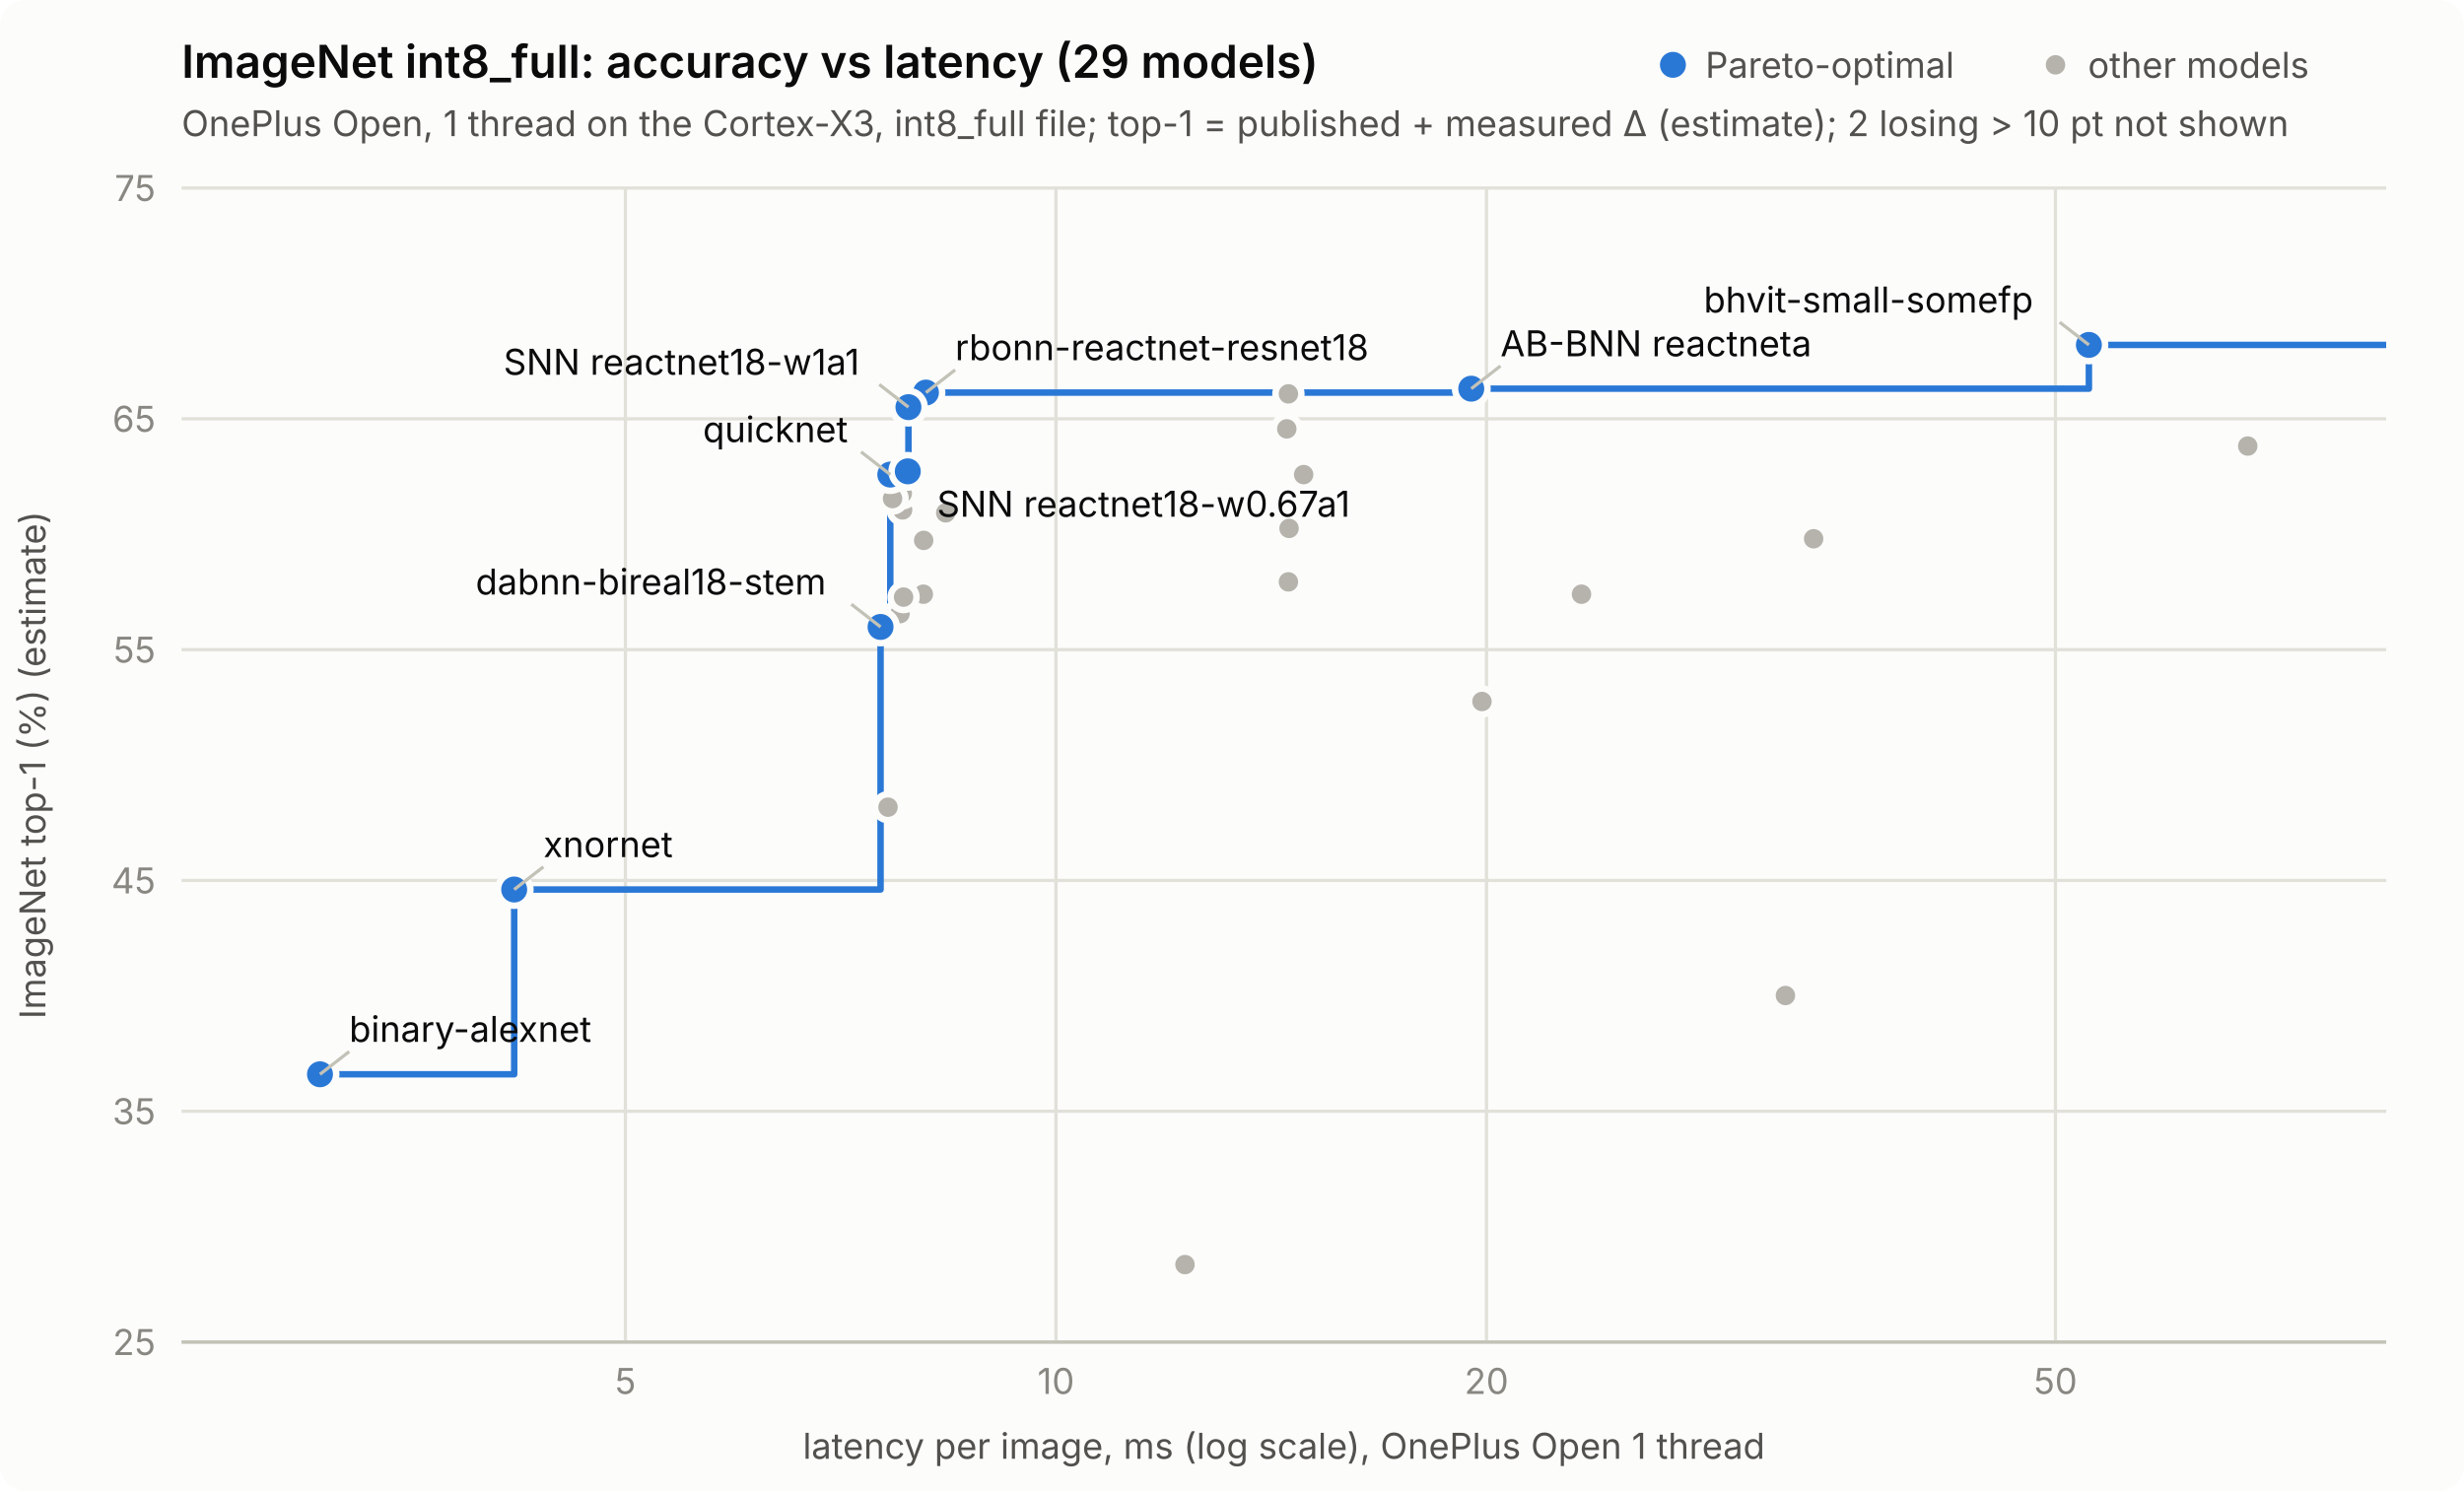
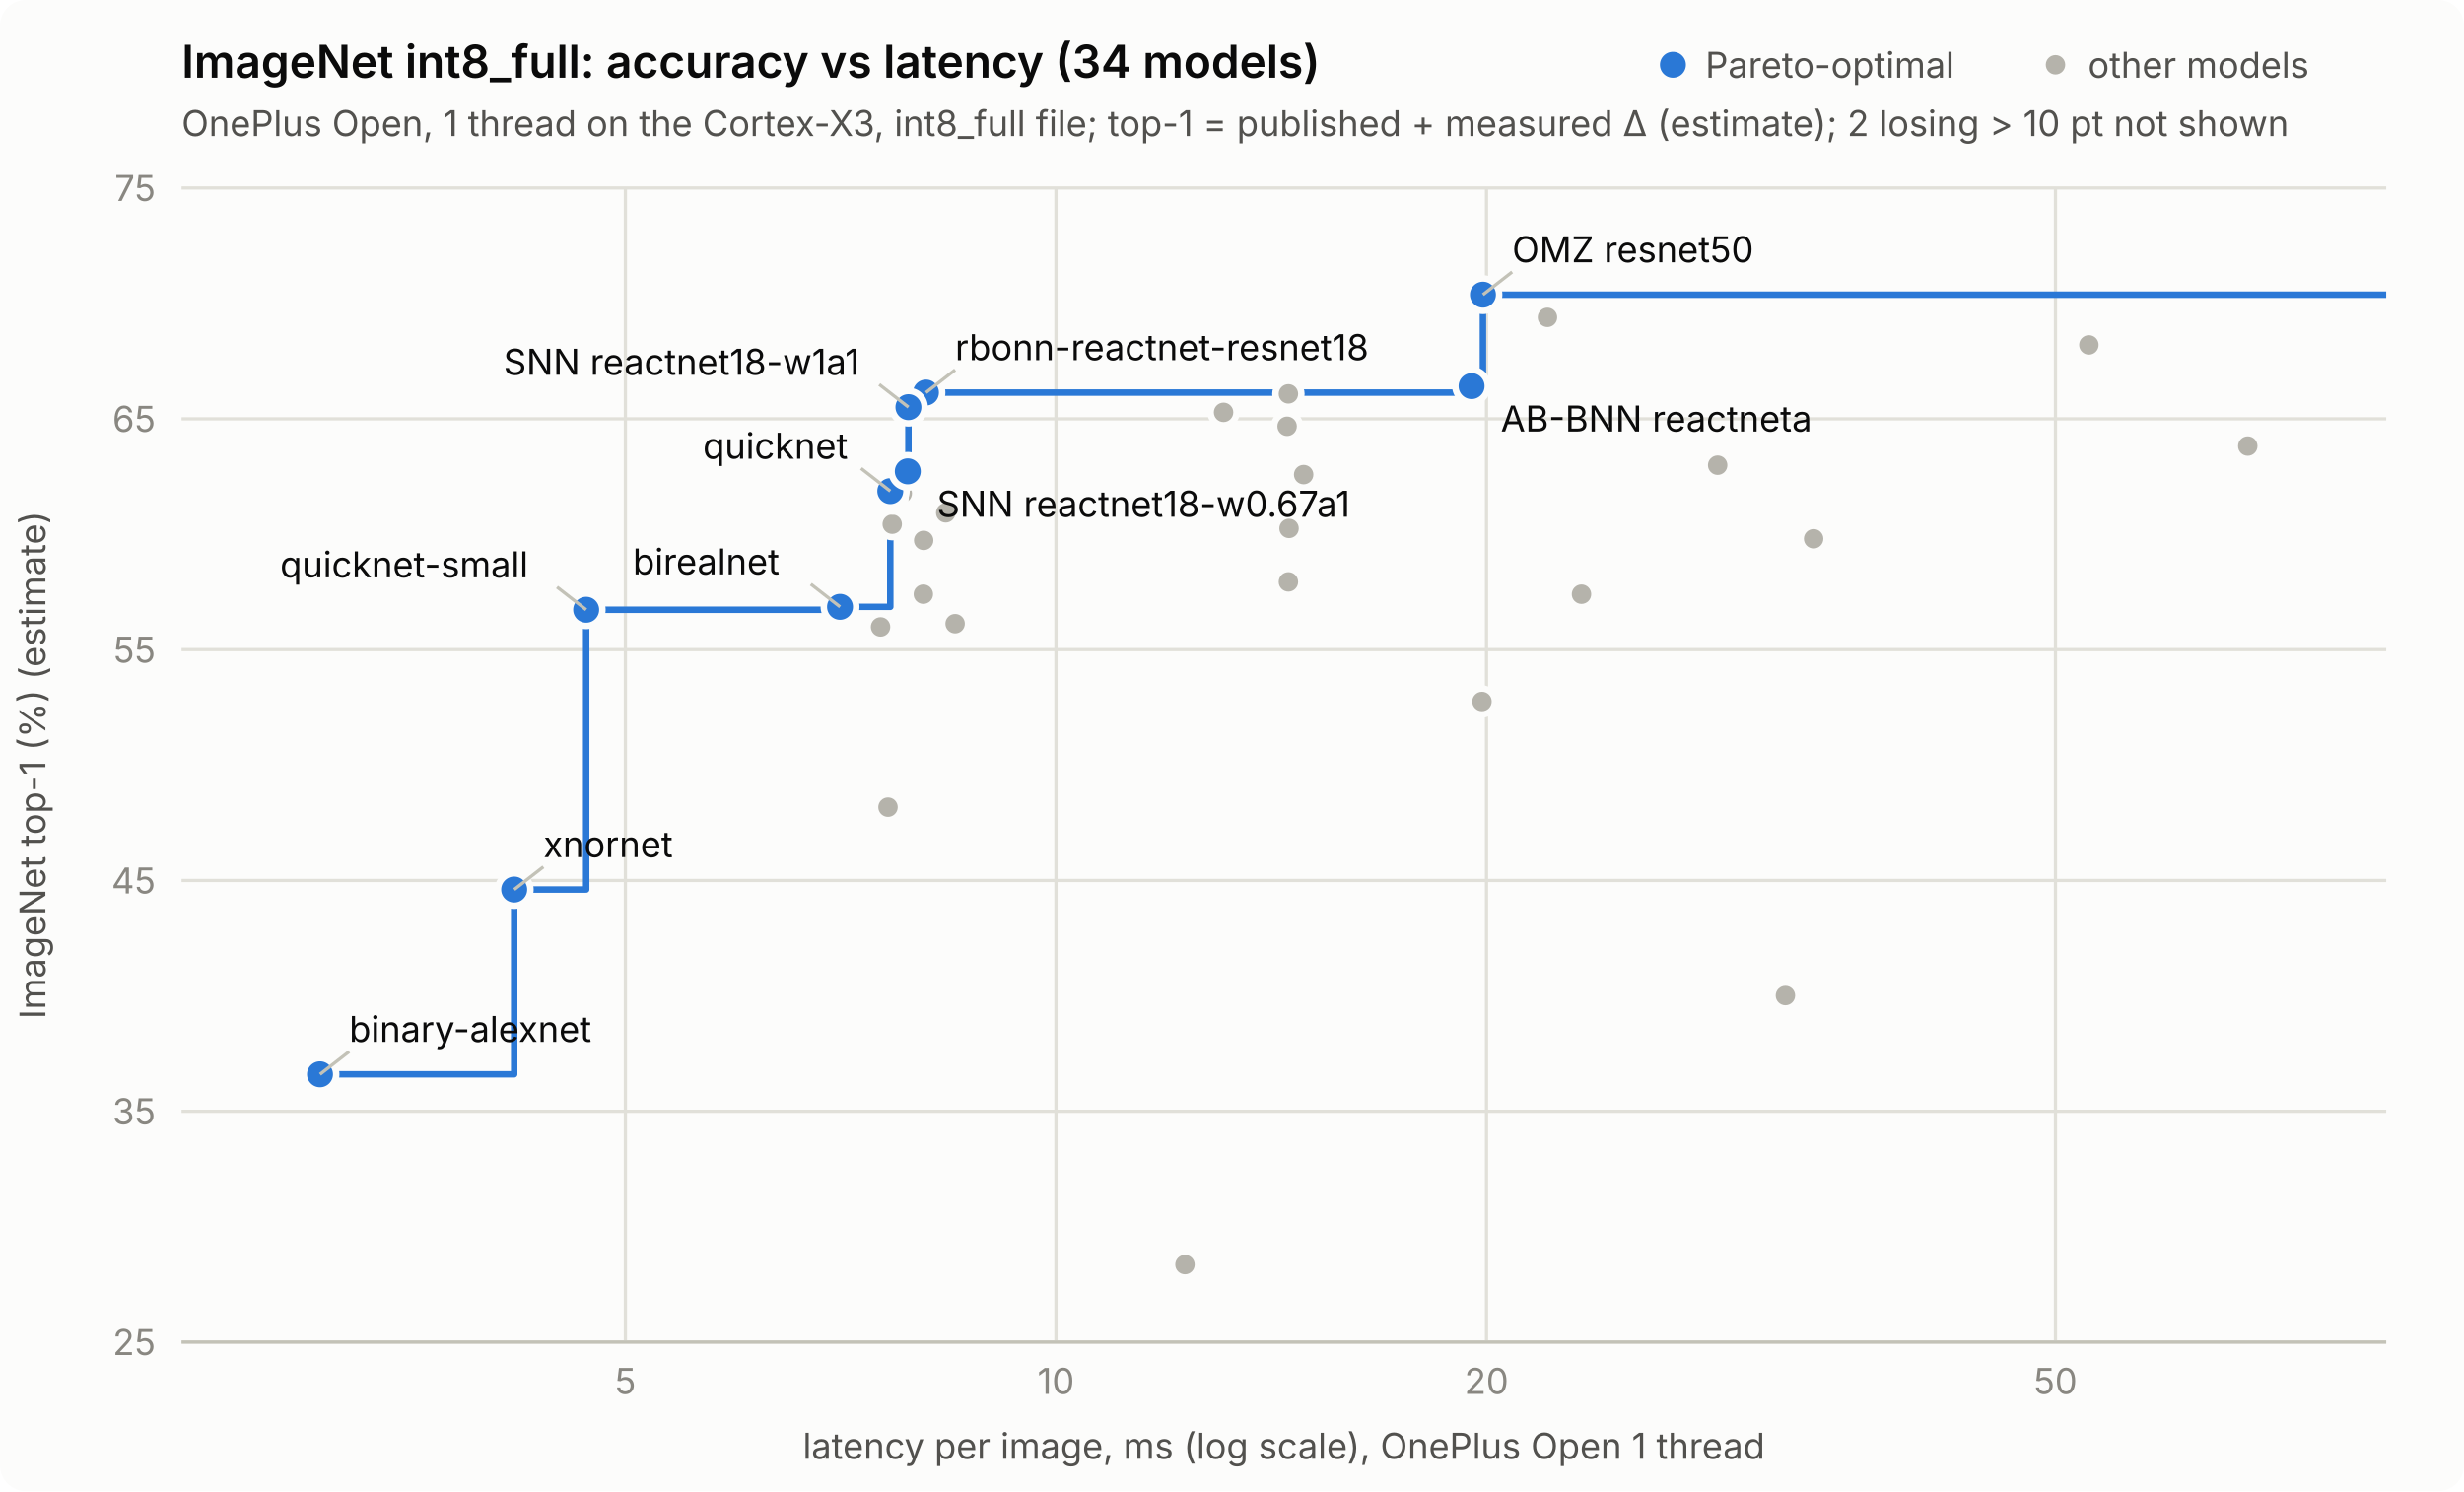
- <svg xmlns="http://www.w3.org/2000/svg" viewBox="0 0 760 460" width="760" height="460" role="img" aria-label="ImageNet int8_full: accuracy vs latency (29 models)">
+ <svg xmlns="http://www.w3.org/2000/svg" viewBox="0 0 760 460" width="760" height="460" role="img" aria-label="ImageNet int8_full: accuracy vs latency (34 models)">
  <style>svg{font-family:system-ui,-apple-system,'Segoe UI',sans-serif} .tick{font-size:11px;font-variant-numeric:tabular-nums} .title{font-size:14px;font-weight:600} .sub,.alabel,.lab{font-size:11px} .hit{fill:#000;fill-opacity:0} .bg{fill:#fcfcfb} .grid{stroke:#e1e0d9;stroke-width:1} .axis{stroke:#c3c2b7;stroke-width:1} .tick{fill:#898781} .title{fill:#0b0b0b} .sub,.alabel{fill:#52514e} .lab{fill:#0b0b0b} .front{fill:none;stroke:#2a78d6;stroke-width:2;stroke-linejoin:round} .dot-f{fill:#2a78d6;stroke:#fcfcfb;stroke-width:2} .dot-o{fill:#b5b3ab;stroke:#fcfcfb;stroke-width:2} .hit:hover + .dot-o,.hit:hover + .dot-f{stroke:#0b0b0b} @media (prefers-color-scheme: dark){.bg{fill:#1a1a19} .grid{stroke:#2c2c2a;stroke-width:1} .axis{stroke:#383835;stroke-width:1} .tick{fill:#898781} .title{fill:#f0efec} .sub,.alabel{fill:#c3c2b7} .lab{fill:#f0efec} .front{fill:none;stroke:#3987e5;stroke-width:2;stroke-linejoin:round} .dot-f{fill:#3987e5;stroke:#1a1a19;stroke-width:2} .dot-o{fill:#6b6a65;stroke:#1a1a19;stroke-width:2} .hit:hover + .dot-o,.hit:hover + .dot-f{stroke:#f0efec}}</style>
  <rect class="bg" x="0" y="0" width="760" height="460" rx="8" />
-   <text class="title" x="56" y="24">ImageNet int8_full: accuracy vs latency (29 models)</text>
+   <text class="title" x="56" y="24">ImageNet int8_full: accuracy vs latency (34 models)</text>
  <text class="sub" x="56" y="42">OnePlus Open, 1 thread on the Cortex-X3, int8_full file; top-1 = published + measured Δ (estimate); 2 losing &gt; 10 pt not shown</text>
  <line class="grid" x1="56" x2="736" y1="414.0" y2="414.0" />
  <text class="tick" x="48" y="418.0" text-anchor="end">25</text>
  <line class="grid" x1="56" x2="736" y1="342.8" y2="342.8" />
  <text class="tick" x="48" y="346.8" text-anchor="end">35</text>
  <line class="grid" x1="56" x2="736" y1="271.6" y2="271.6" />
  <text class="tick" x="48" y="275.6" text-anchor="end">45</text>
  <line class="grid" x1="56" x2="736" y1="200.4" y2="200.4" />
  <text class="tick" x="48" y="204.4" text-anchor="end">55</text>
  <line class="grid" x1="56" x2="736" y1="129.2" y2="129.2" />
  <text class="tick" x="48" y="133.2" text-anchor="end">65</text>
  <line class="grid" x1="56" x2="736" y1="58.0" y2="58.0" />
  <text class="tick" x="48" y="62.0" text-anchor="end">75</text>
  <line class="grid" x1="192.9" x2="192.9" y1="58" y2="414" />
  <text class="tick" x="192.9" y="430" text-anchor="middle">5</text>
  <line class="grid" x1="325.7" x2="325.7" y1="58" y2="414" />
  <text class="tick" x="325.7" y="430" text-anchor="middle">10</text>
  <line class="grid" x1="458.5" x2="458.5" y1="58" y2="414" />
  <text class="tick" x="458.5" y="430" text-anchor="middle">20</text>
  <line class="grid" x1="634.0" x2="634.0" y1="58" y2="414" />
  <text class="tick" x="634.0" y="430" text-anchor="middle">50</text>
  <line class="axis" x1="56" x2="736" y1="414" y2="414" />
  <text class="alabel" x="396.0" y="450" text-anchor="middle">latency per image, ms (log scale), OnePlus Open 1 thread</text>
  <text class="alabel" transform="translate(14 236.0) rotate(-90)" text-anchor="middle">ImageNet top-1 (%) (estimate)</text>
-   <path class="front" d="M98.7,331.4 H158.6 V274.4 H271.6 V193.4 H274.6 V146.4 H280.0 V145.4 H280.2 V125.6 H285.6 V121.1 H453.8 V119.9 H644.3 V106.4 H736.0" />
+   <path class="front" d="M98.7,331.4 H158.6 V274.4 H180.8 V188.1 H259.1 V187.2 H274.6 V151.5 H280.0 V145.4 H280.2 V125.6 H285.6 V121.1 H453.9 V119.1 H457.4 V90.9 H736.0" />
  <g>
-     <circle class="hit" cx="278.4" cy="157.3" r="12" />
-     <circle class="dot-o" cx="278.4" cy="157.3" r="4" />
+     <circle class="hit" cx="275.2" cy="161.7" r="12" />
+     <circle class="dot-o" cx="275.2" cy="161.7" r="4" />
  </g>
  <g>
-     <circle class="hit" cx="396.9" cy="132.3" r="12" />
-     <circle class="dot-o" cx="396.9" cy="132.3" r="4" />
+     <circle class="hit" cx="397.0" cy="131.5" r="12" />
+     <circle class="dot-o" cx="397.0" cy="131.5" r="4" />
+   </g>
+   <g>
+     <circle class="hit" cx="644.3" cy="106.4" r="12" />
+     <circle class="dot-o" cx="644.3" cy="106.4" r="4" />
+   </g>
+   <g>
+     <circle class="hit" cx="529.8" cy="143.5" r="12" />
+     <circle class="dot-o" cx="529.8" cy="143.5" r="4" />
  </g>
  <g>
    <circle class="hit" cx="559.4" cy="166.2" r="12" />
    <circle class="dot-o" cx="559.4" cy="166.2" r="4" />
  </g>
  <g>
    <circle class="hit" cx="550.7" cy="307.1" r="12" />
    <circle class="dot-o" cx="550.7" cy="307.1" r="4" />
  </g>
  <g>
    <circle class="hit" cx="365.5" cy="390.1" r="12" />
    <circle class="dot-o" cx="365.5" cy="390.1" r="4" />
  </g>
  <g>
    <circle class="hit" cx="397.4" cy="179.5" r="12" />
    <circle class="dot-o" cx="397.4" cy="179.5" r="4" />
  </g>
  <g>
    <circle class="hit" cx="284.9" cy="166.7" r="12" />
    <circle class="dot-o" cx="284.9" cy="166.7" r="4" />
  </g>
  <g>
    <circle class="hit" cx="487.8" cy="183.3" r="12" />
    <circle class="dot-o" cx="487.8" cy="183.3" r="4" />
  </g>
  <g>
    <circle class="hit" cx="693.3" cy="137.6" r="12" />
    <circle class="dot-o" cx="693.3" cy="137.6" r="4" />
  </g>
  <g>
-     <circle class="hit" cx="277.6" cy="189.3" r="12" />
-     <circle class="dot-o" cx="277.6" cy="189.3" r="4" />
+     <circle class="hit" cx="477.3" cy="97.9" r="12" />
+     <circle class="dot-o" cx="477.3" cy="97.9" r="4" />
+   </g>
+   <g>
+     <circle class="hit" cx="294.6" cy="192.4" r="12" />
+     <circle class="dot-o" cx="294.6" cy="192.4" r="4" />
+   </g>
+   <g>
+     <circle class="hit" cx="271.6" cy="193.4" r="12" />
+     <circle class="dot-o" cx="271.6" cy="193.4" r="4" />
  </g>
  <g>
    <circle class="hit" cx="397.6" cy="163.0" r="12" />
    <circle class="dot-o" cx="397.6" cy="163.0" r="4" />
  </g>
  <g>
    <circle class="hit" cx="284.8" cy="183.3" r="12" />
    <circle class="dot-o" cx="284.8" cy="183.3" r="4" />
  </g>
  <g>
-     <circle class="hit" cx="278.7" cy="184.2" r="12" />
-     <circle class="dot-o" cx="278.7" cy="184.2" r="4" />
+     <circle class="hit" cx="457.1" cy="216.4" r="12" />
+     <circle class="dot-o" cx="457.1" cy="216.4" r="4" />
  </g>
  <g>
-     <circle class="hit" cx="457.1" cy="216.4" r="12" />
-     <circle class="dot-o" cx="457.1" cy="216.4" r="4" />
+     <circle class="hit" cx="377.4" cy="127.2" r="12" />
+     <circle class="dot-o" cx="377.4" cy="127.2" r="4" />
  </g>
  <g>
    <circle class="hit" cx="397.4" cy="121.5" r="12" />
    <circle class="dot-o" cx="397.4" cy="121.5" r="4" />
  </g>
  <g>
    <circle class="hit" cx="278.3" cy="152.2" r="12" />
    <circle class="dot-o" cx="278.3" cy="152.2" r="4" />
  </g>
  <g>
    <circle class="hit" cx="275.3" cy="153.8" r="12" />
    <circle class="dot-o" cx="275.3" cy="153.8" r="4" />
  </g>
  <g>
    <circle class="hit" cx="402.1" cy="146.4" r="12" />
    <circle class="dot-o" cx="402.1" cy="146.4" r="4" />
  </g>
  <g>
    <circle class="hit" cx="291.7" cy="158.2" r="12" />
    <circle class="dot-o" cx="291.7" cy="158.2" r="4" />
  </g>
  <g>
    <circle class="hit" cx="273.9" cy="249.0" r="12" />
    <circle class="dot-o" cx="273.9" cy="249.0" r="4" />
  </g>
  <g>
-     <circle class="hit" cx="453.8" cy="119.9" r="12" />
-     <circle class="dot-f" cx="453.8" cy="119.9" r="5" />
-   </g>
-   <g>
-     <circle class="hit" cx="644.3" cy="106.4" r="12" />
-     <circle class="dot-f" cx="644.3" cy="106.4" r="5" />
-   </g>
-   <g>
-     <circle class="hit" cx="271.6" cy="193.4" r="12" />
-     <circle class="dot-f" cx="271.6" cy="193.4" r="5" />
+     <circle class="hit" cx="453.9" cy="119.1" r="12" />
+     <circle class="dot-f" cx="453.9" cy="119.1" r="5" />
  </g>
  <g>
    <circle class="hit" cx="98.7" cy="331.4" r="12" />
    <circle class="dot-f" cx="98.7" cy="331.4" r="5" />
  </g>
  <g>
-     <circle class="hit" cx="274.6" cy="146.4" r="12" />
-     <circle class="dot-f" cx="274.6" cy="146.4" r="5" />
+     <circle class="hit" cx="259.1" cy="187.2" r="12" />
+     <circle class="dot-f" cx="259.1" cy="187.2" r="5" />
+   </g>
+   <g>
+     <circle class="hit" cx="274.6" cy="151.5" r="12" />
+     <circle class="dot-f" cx="274.6" cy="151.5" r="5" />
+   </g>
+   <g>
+     <circle class="hit" cx="180.8" cy="188.1" r="12" />
+     <circle class="dot-f" cx="180.8" cy="188.1" r="5" />
  </g>
  <g>
    <circle class="hit" cx="158.6" cy="274.4" r="12" />
    <circle class="dot-f" cx="158.6" cy="274.4" r="5" />
+   </g>
+   <g>
+     <circle class="hit" cx="457.4" cy="90.9" r="12" />
+     <circle class="dot-f" cx="457.4" cy="90.9" r="5" />
  </g>
  <g>
    <circle class="hit" cx="285.6" cy="121.1" r="12" />
    <circle class="dot-f" cx="285.6" cy="121.1" r="5" />
  </g>
  <g>
    <circle class="hit" cx="280.0" cy="145.4" r="12" />
    <circle class="dot-f" cx="280.0" cy="145.4" r="5" />
  </g>
  <g>
    <circle class="hit" cx="280.2" cy="125.6" r="12" />
    <circle class="dot-f" cx="280.2" cy="125.6" r="5" />
  </g>
  <line class="axis" x1="98.7" y1="331.4" x2="107.7" y2="324.4" />
  <text class="lab" x="107.7" y="321.4">binary-alexnet</text>
  <line class="axis" x1="158.6" y1="274.4" x2="167.6" y2="267.4" />
  <text class="lab" x="167.6" y="264.4">xnornet</text>
-   <line class="axis" x1="271.6" y1="193.4" x2="262.6" y2="186.4" />
-   <text class="lab" x="146.7" y="183.4">dabnn-bireal18-stem</text>
-   <line class="axis" x1="274.6" y1="146.4" x2="265.6" y2="139.4" />
-   <text class="lab" x="216.8" y="136.4">quicknet</text>
+   <line class="axis" x1="180.8" y1="188.1" x2="171.8" y2="181.1" />
+   <text class="lab" x="86.4" y="178.1">quicknet-small</text>
+   <line class="axis" x1="259.1" y1="187.2" x2="250.1" y2="180.2" />
+   <text class="lab" x="195.2" y="177.2">birealnet</text>
+   <line class="axis" x1="274.6" y1="151.5" x2="265.6" y2="144.5" />
+   <text class="lab" x="216.8" y="141.5">quicknet</text>
  <text class="lab" x="289.0" y="159.4">SNN reactnet18-w0.67a1</text>
  <line class="axis" x1="280.2" y1="125.6" x2="271.2" y2="118.6" />
  <text class="lab" x="155.3" y="115.6">SNN reactnet18-w1a1</text>
  <line class="axis" x1="285.6" y1="121.1" x2="294.6" y2="114.1" />
  <text class="lab" x="294.6" y="111.1">rbonn-reactnet-resnet18</text>
-   <line class="axis" x1="453.8" y1="119.9" x2="462.8" y2="112.9" />
-   <text class="lab" x="462.8" y="109.9">AB-BNN reactneta</text>
-   <line class="axis" x1="644.3" y1="106.4" x2="635.3" y2="99.4" />
-   <text class="lab" x="525.5" y="96.4">bhvit-small-somefp</text>
+   <text class="lab" x="462.9" y="133.1">AB-BNN reactneta</text>
+   <line class="axis" x1="457.4" y1="90.9" x2="466.4" y2="83.9" />
+   <text class="lab" x="466.4" y="80.9">OMZ resnet50</text>
  <circle class="dot-f" cx="516" cy="20" r="5" />
  <text class="sub" x="526" y="24">Pareto-optimal</text>
  <circle class="dot-o" cx="634" cy="20" r="4" />
  <text class="sub" x="644" y="24">other models</text>
</svg>
